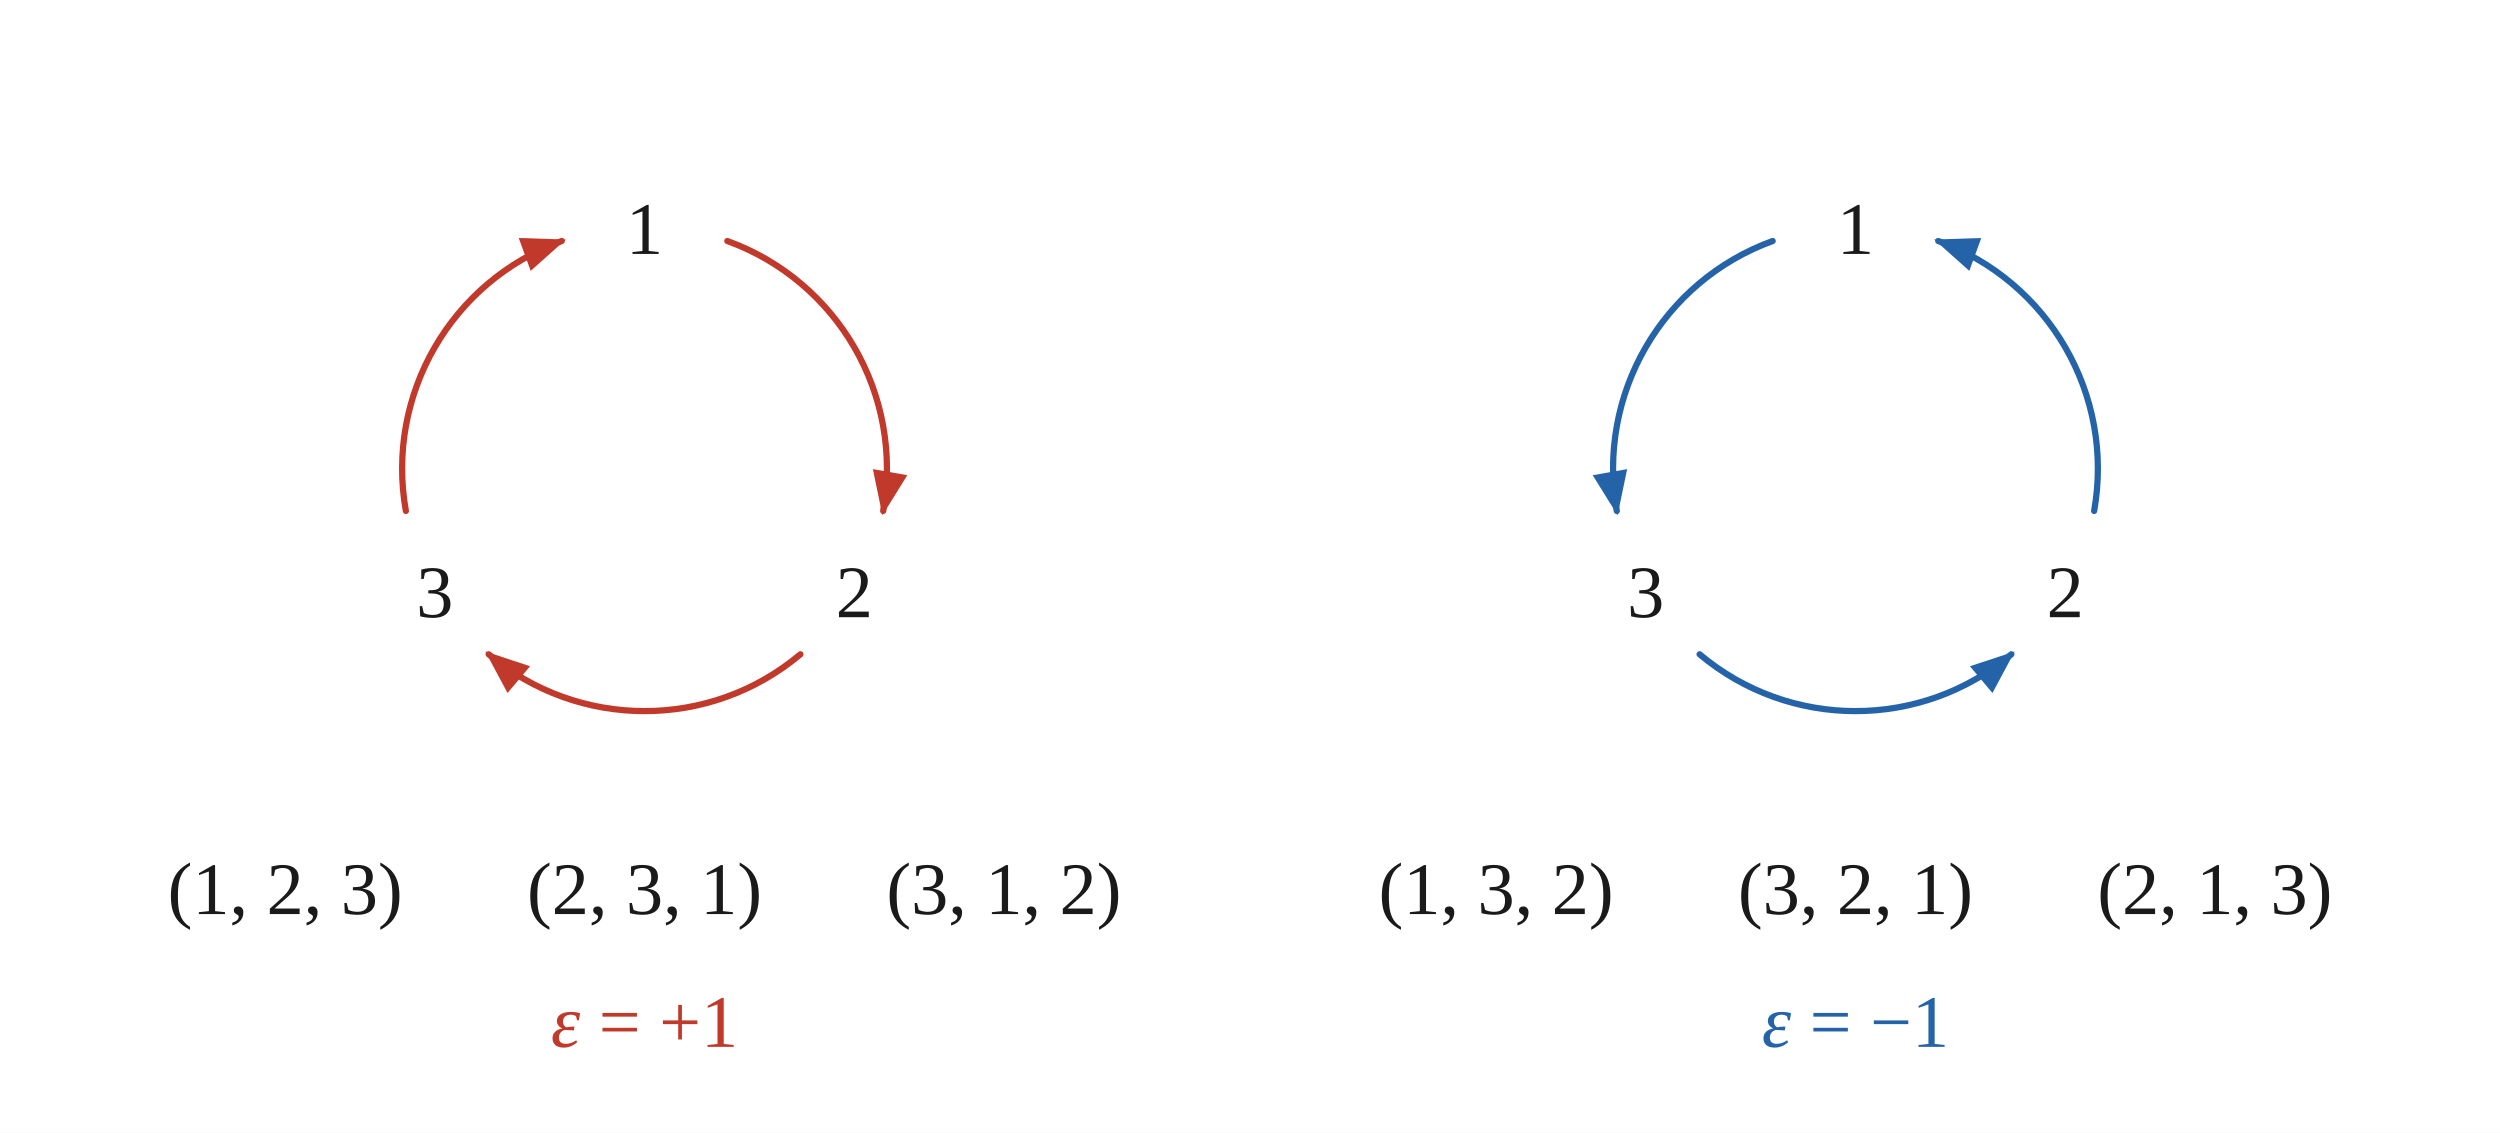
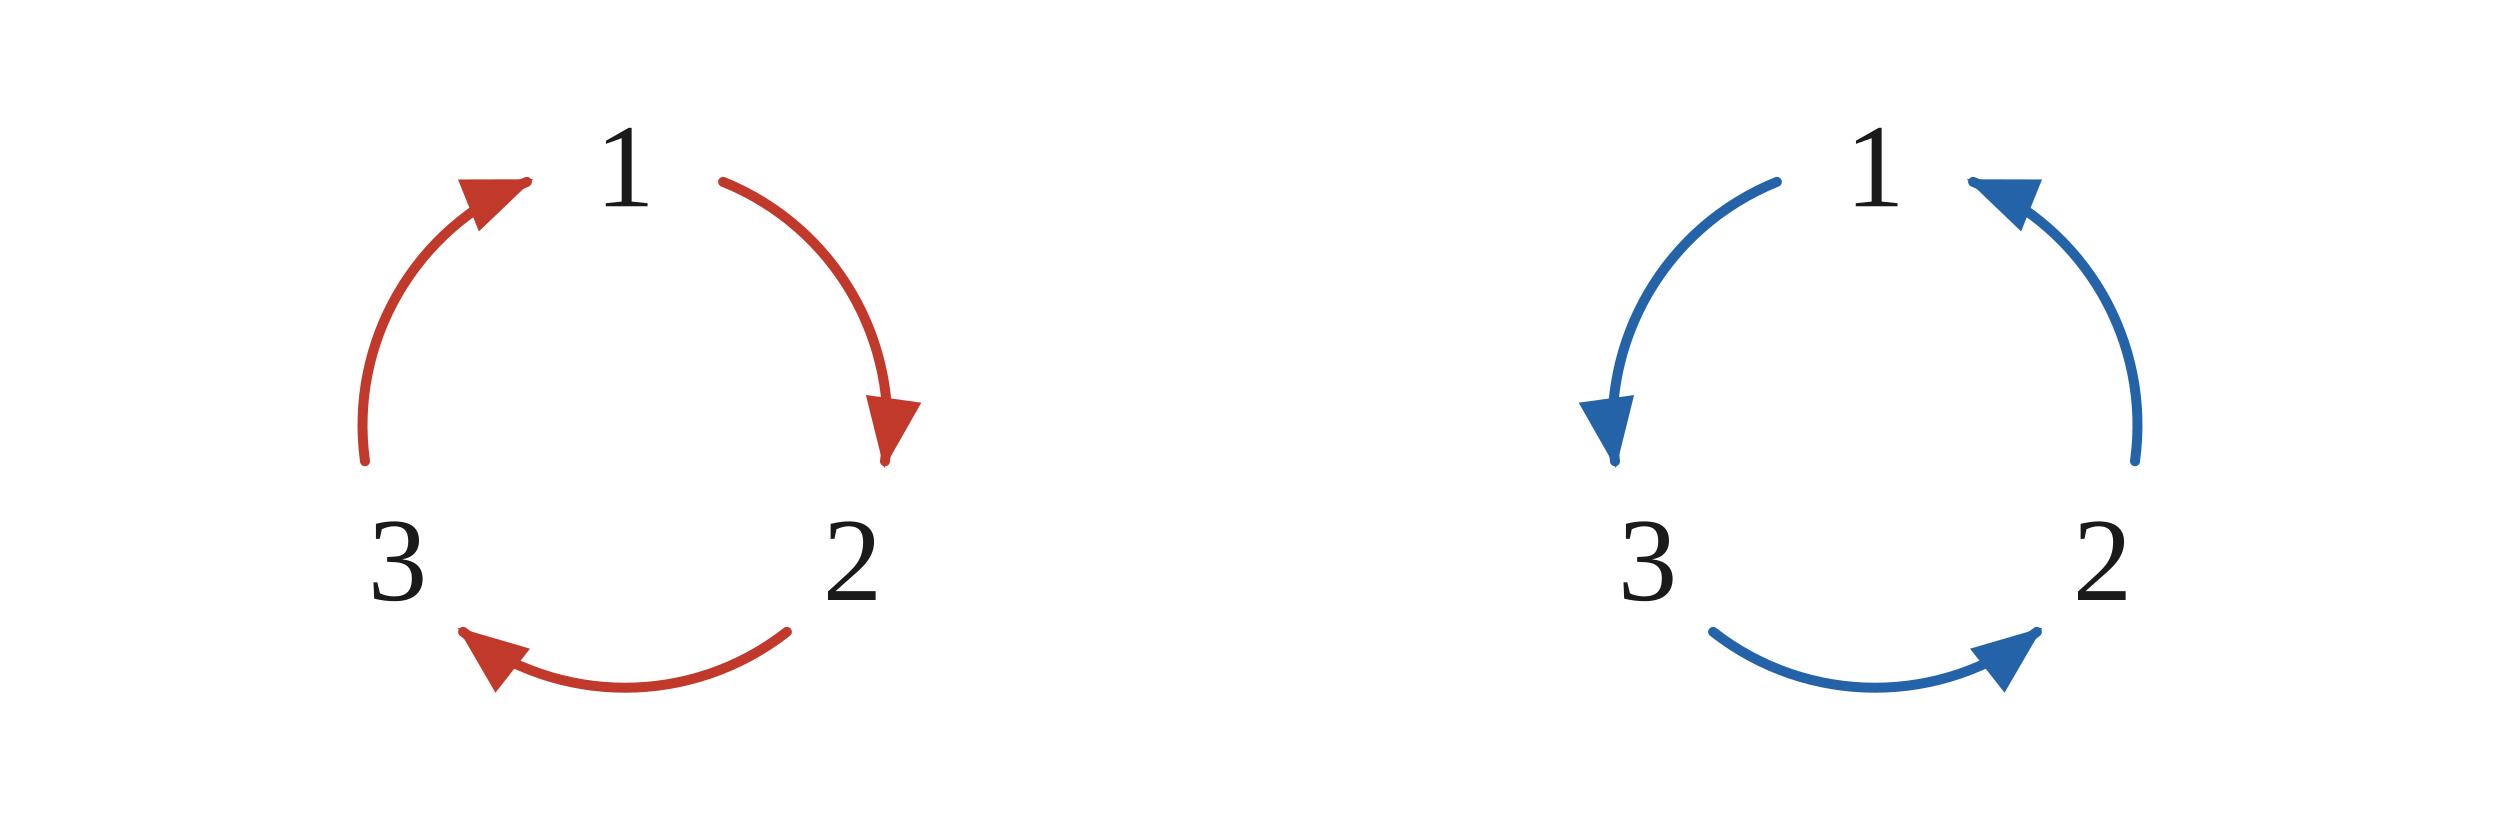
- <svg xmlns="http://www.w3.org/2000/svg" viewBox="0 0 640 290" width="640" height="290">
+ <svg xmlns="http://www.w3.org/2000/svg" viewBox="0 0 400 132" width="400" height="132">
  <defs>
    <marker id="arrow" viewBox="0 0 10 10" refX="9" refY="5" markerWidth="7" markerHeight="7" orient="auto-start-reverse">
      <path d="M0,1 L10,5 L0,9 z" fill="#1a1a1a" />
    </marker>
    <marker id="arrow-red" viewBox="0 0 10 10" refX="9" refY="5" markerWidth="7" markerHeight="7" orient="auto-start-reverse">
      <path d="M0,1 L10,5 L0,9 z" fill="#c0392b" />
    </marker>
    <marker id="arrow-blue" viewBox="0 0 10 10" refX="9" refY="5" markerWidth="7" markerHeight="7" orient="auto-start-reverse">
      <path d="M0,1 L10,5 L0,9 z" fill="#2563a8" />
    </marker>
  </defs>
  <style>
    .ink  { stroke: #1a1a1a; stroke-width: 1.6; fill: none; stroke-linecap: round; stroke-linejoin: round; }
    .thin { stroke: #1a1a1a; stroke-width: 1; fill: none; }
    .grid { stroke: #1a1a1a; stroke-width: 0.6; stroke-opacity: 0.25; fill: none; }
    .red  { stroke: #c0392b; }
    .blue { stroke: #2563a8; }
    .dash { stroke-dasharray: 5 4; }
    .tint-red  { fill: #c0392b; fill-opacity: 0.10; }
    .tint-blue { fill: #2563a8; fill-opacity: 0.10; }
    .tint-grey { fill: #1a1a1a; fill-opacity: 0.05; }
    .dot  { fill: #1a1a1a; stroke: none; }
    .dot-red { fill: #c0392b; stroke: none; }
    .dot-blue { fill: #2563a8; stroke: none; }
    text { fill: #1a1a1a; font-family: 'Times New Roman', Times, serif; font-size: 19px; }
    .m { font-style: italic; }
    .t { font-style: normal; }
    .small { font-size: 15px; }
    .sub { font-size: 13px; }
    .lbl-red { fill: #c0392b; }
    .lbl-blue { fill: #2563a8; }
    .mid { text-anchor: middle; }
    .end { text-anchor: end; }
  </style>
  <rect width="100%" height="100%" fill="#ffffff" />
-   <path class="ink red" d="M186.2,61.7 A62,62 0 0 1 226.1,130.8" marker-end="url(#arrow-red)" />
-   <path class="ink red" d="M204.9,167.5 A62,62 0 0 1 125.1,167.5" marker-end="url(#arrow-red)" />
-   <path class="ink red" d="M103.9,130.8 A62,62 0 0 1 143.8,61.7" marker-end="url(#arrow-red)" />
-   <text class="t mid" x="165" y="65">1</text>
-   <text class="t mid" x="218.7" y="158">2</text>
-   <text class="t mid" x="111.3" y="158">3</text>
-   <text class="t mid" x="73" y="234">(1, 2, 3)</text>
-   <text class="t mid" x="165" y="234">(2, 3, 1)</text>
-   <text class="t mid" x="257" y="234">(3, 1, 2)</text>
-   <text class="m mid lbl-red" x="165" y="268">ε <tspan class="t">= +1</tspan>
-   </text>
-   <path class="ink blue" d="M453.8,61.7 A62,62 0 0 0 413.9,130.8" marker-end="url(#arrow-blue)" />
-   <path class="ink blue" d="M435.1,167.5 A62,62 0 0 0 514.9,167.5" marker-end="url(#arrow-blue)" />
-   <path class="ink blue" d="M536.1,130.8 A62,62 0 0 0 496.2,61.7" marker-end="url(#arrow-blue)" />
-   <text class="t mid" x="475" y="65">1</text>
-   <text class="t mid" x="528.7" y="158">2</text>
-   <text class="t mid" x="421.3" y="158">3</text>
-   <text class="t mid" x="383" y="234">(1, 3, 2)</text>
-   <text class="t mid" x="475" y="234">(3, 2, 1)</text>
-   <text class="t mid" x="567" y="234">(2, 1, 3)</text>
-   <text class="m mid lbl-blue" x="475" y="268">ε <tspan class="t">= −1</tspan>
-   </text>
+   <path class="ink red" d="M115.7,29.1 A42,42 0 0 1 141.6,73.8" marker-end="url(#arrow-red)" />
+   <path class="ink red" d="M125.9,101.1 A42,42 0 0 1 74.1,101.1" marker-end="url(#arrow-red)" />
+   <path class="ink red" d="M58.4,73.8 A42,42 0 0 1 84.3,29.1" marker-end="url(#arrow-red)" />
+   <text class="t mid" x="100" y="33">1</text>
+   <text class="t mid" x="136.4" y="96">2</text>
+   <text class="t mid" x="63.6" y="96">3</text>
+   <path class="ink blue" d="M284.3,29.1 A42,42 0 0 0 258.4,73.8" marker-end="url(#arrow-blue)" />
+   <path class="ink blue" d="M274.1,101.1 A42,42 0 0 0 325.9,101.1" marker-end="url(#arrow-blue)" />
+   <path class="ink blue" d="M341.6,73.8 A42,42 0 0 0 315.7,29.1" marker-end="url(#arrow-blue)" />
+   <text class="t mid" x="300" y="33">1</text>
+   <text class="t mid" x="336.4" y="96">2</text>
+   <text class="t mid" x="263.6" y="96">3</text>
</svg>
